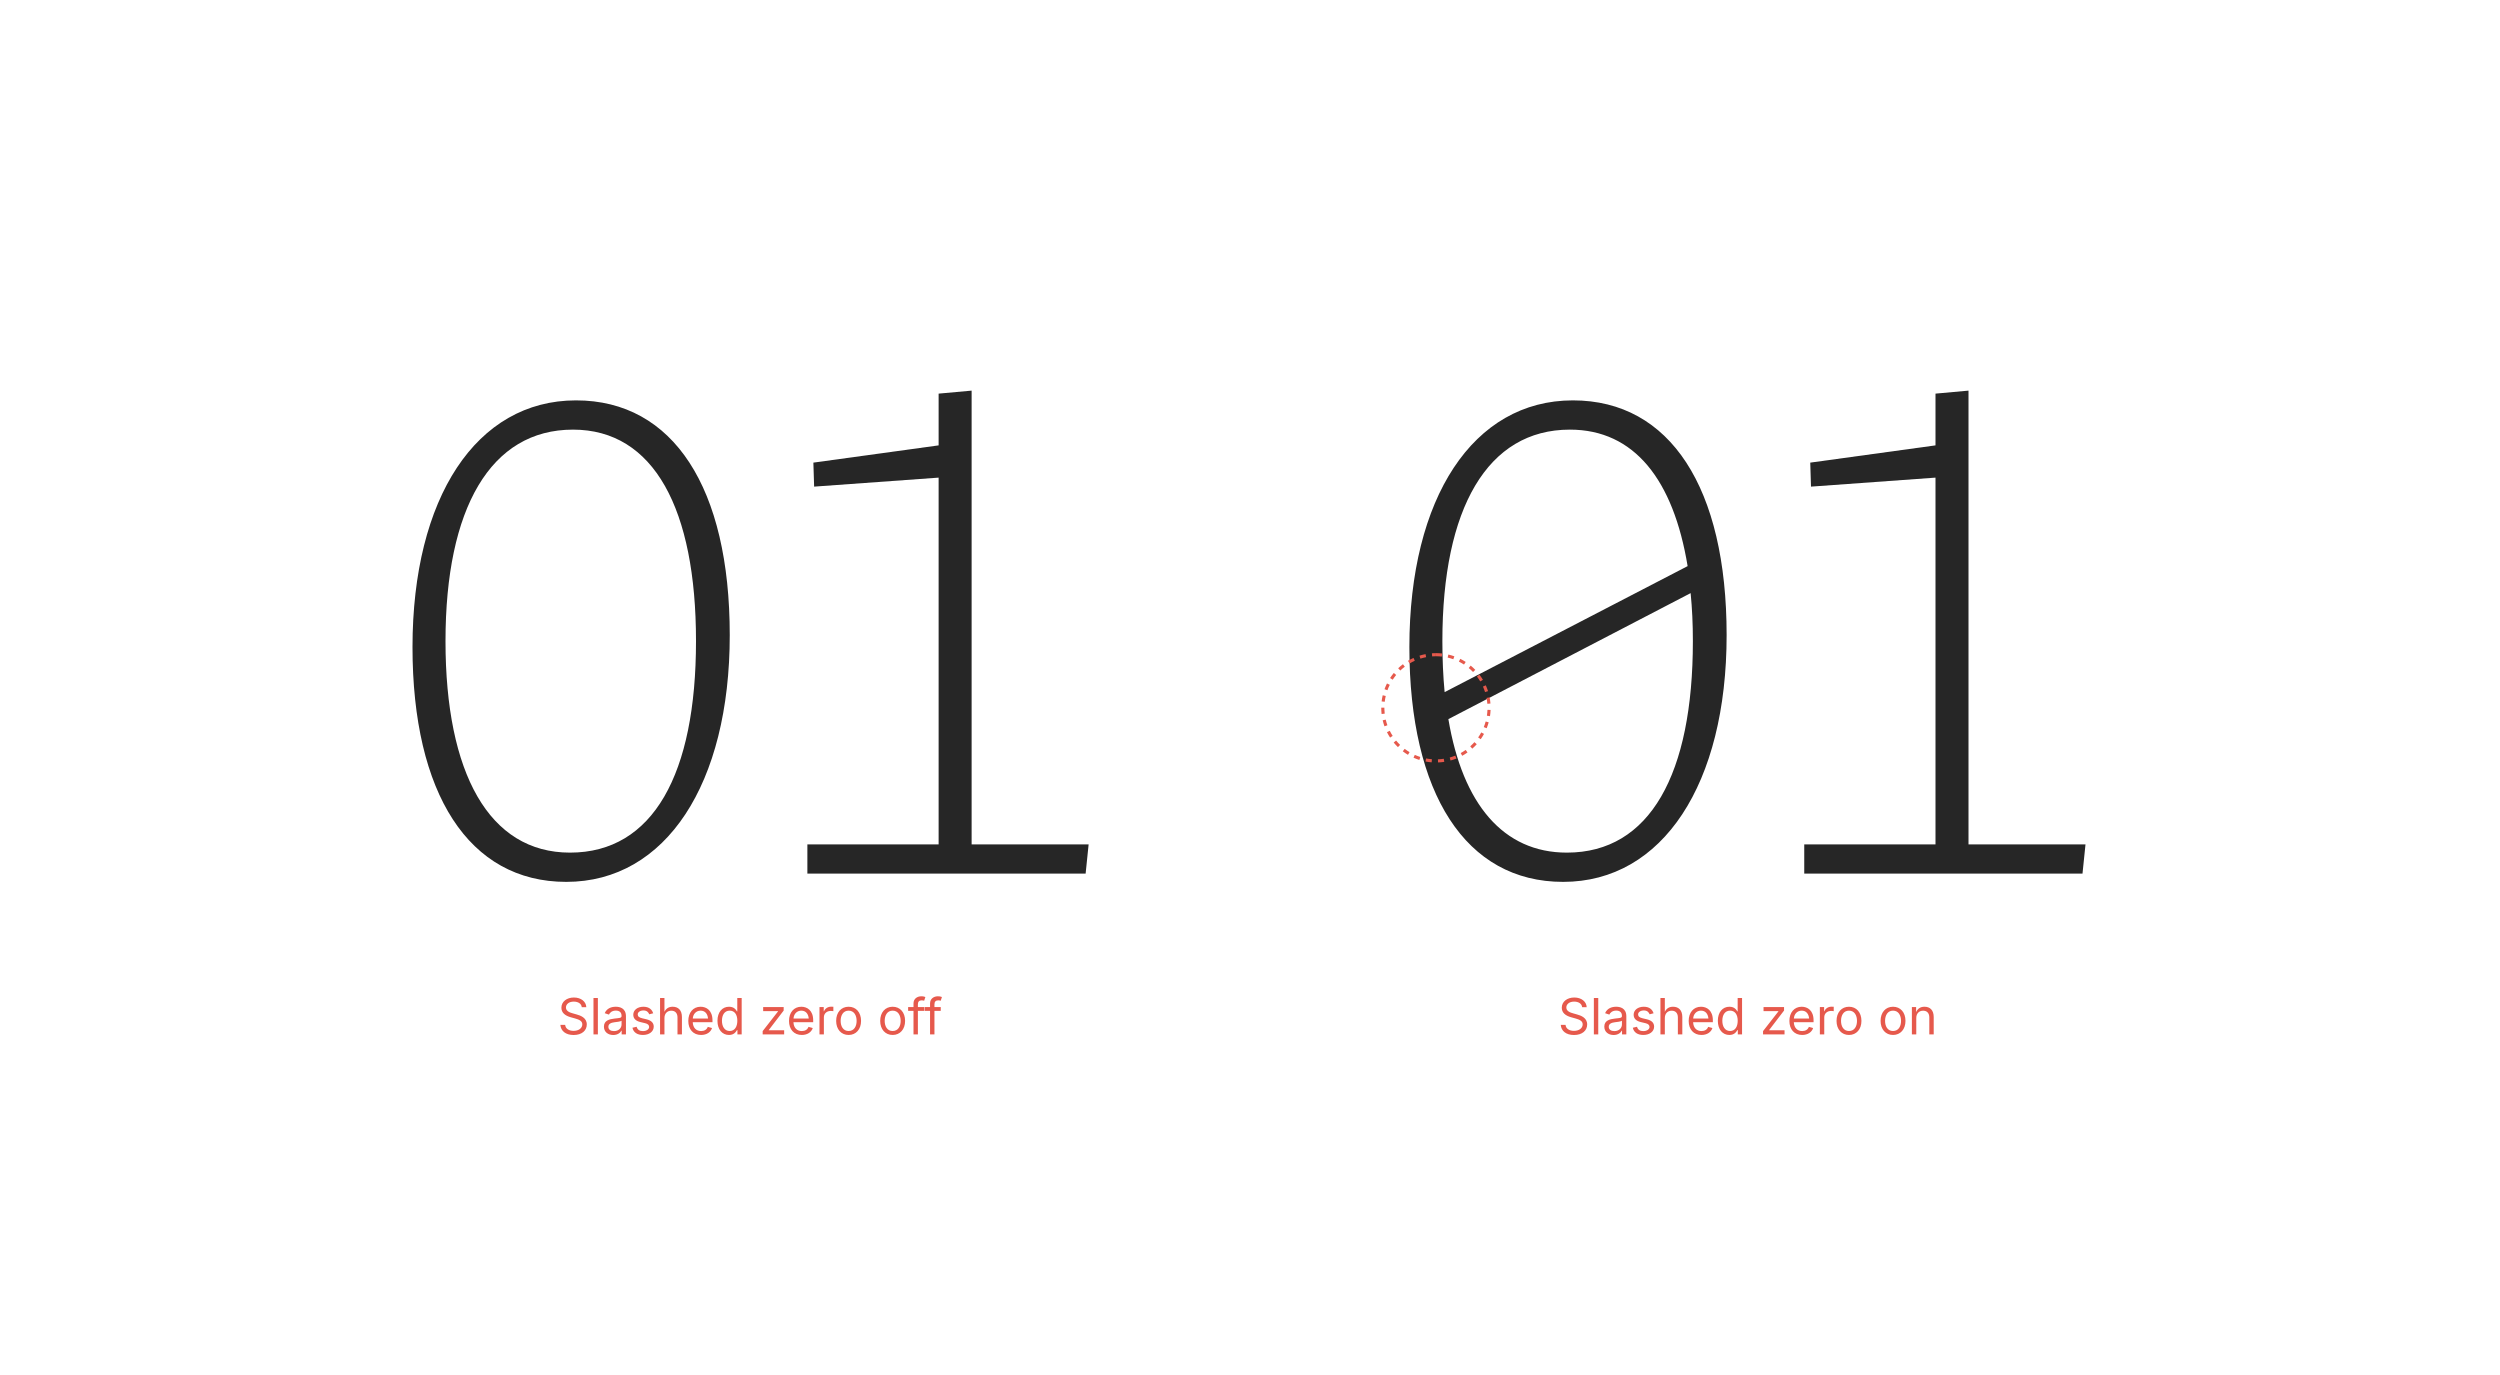
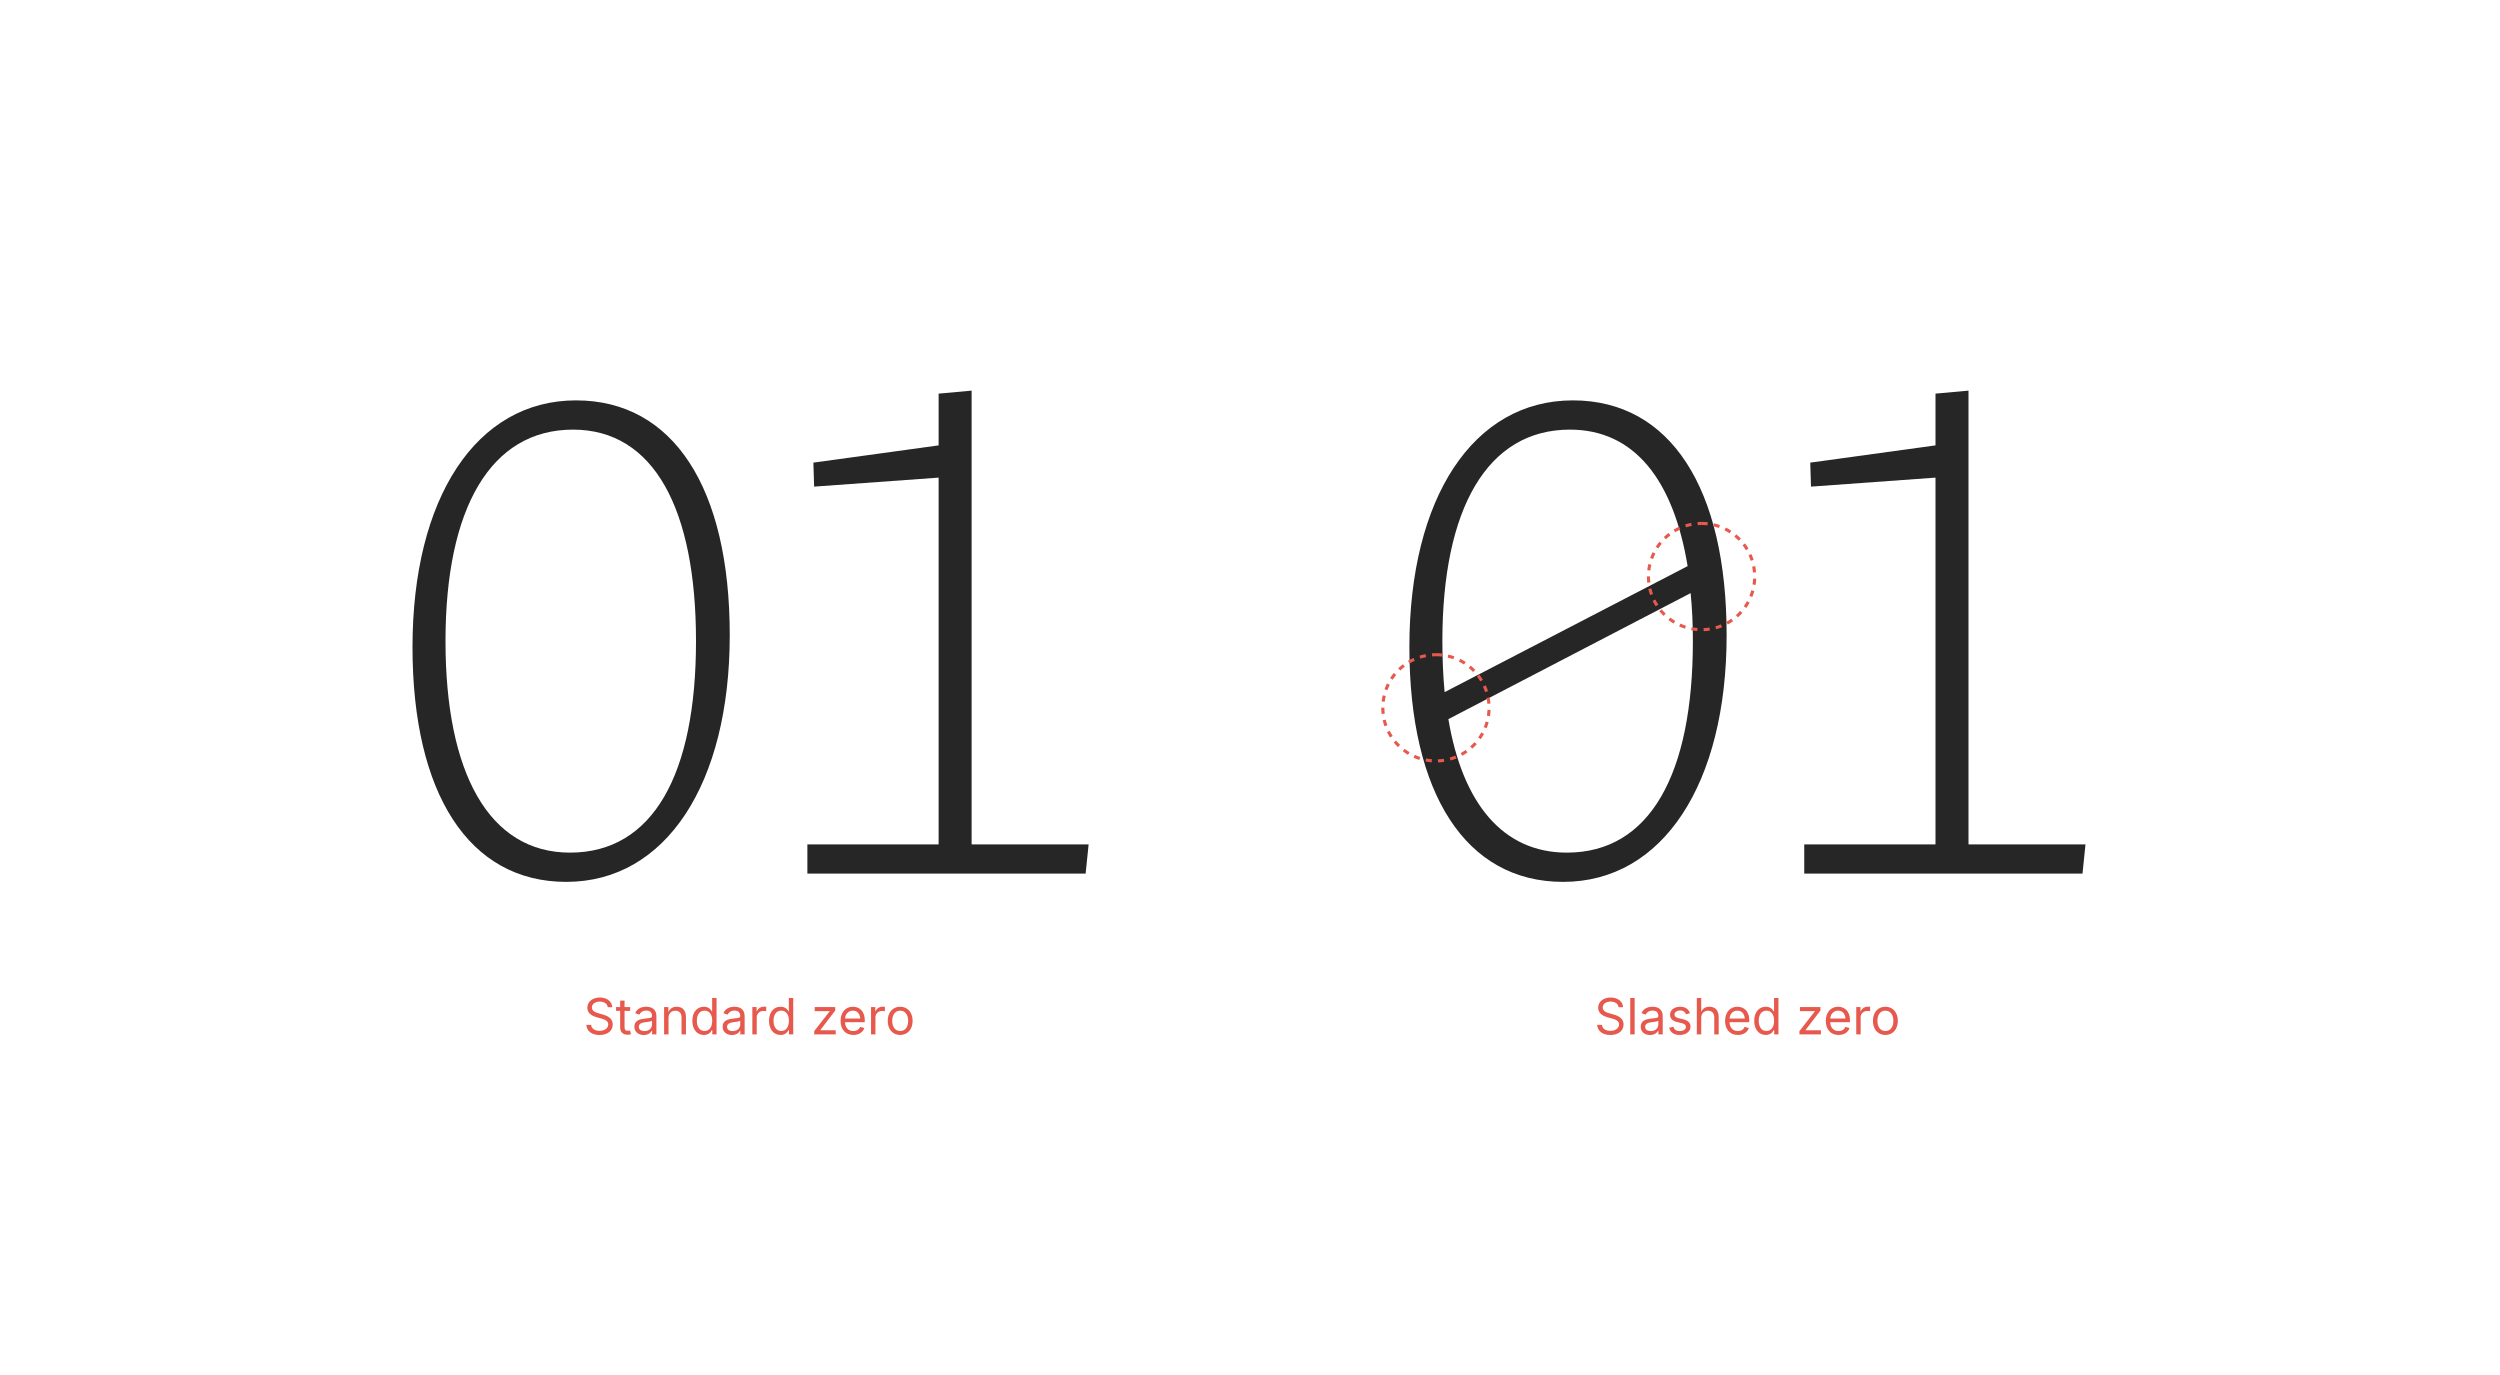
<svg xmlns="http://www.w3.org/2000/svg" height="440" viewBox="0 0 800 440" width="800">
  <g fill="none" fill-rule="evenodd">
    <g fill="#262626" fill-rule="nonzero" transform="translate(451 125)">
      <path d="m49.2 157.2c31.92 0 52.32-31.44 52.32-78.96 0-47.04-18-75.12-49.2-75.12-31.92 0-52.32 31.2-52.32 78.96 0 46.8 18 75.12 49.2 75.12zm-38.64-77.04c0-42.48 14.4-67.68 40.8-67.68 20.64 0 33.12 16.08 37.68 43.68l-77.76 40.32c-.48-5.04-.72-10.56-.72-16.32zm39.84 67.68c-20.4 0-33.36-15.6-37.92-42.72l77.52-40.32c.48 4.8.72 9.84.72 15.36 0 42.48-13.68 67.68-40.32 67.68z" />
      <path d="m215.4 154.56.96-9.36h-37.44v-145.2l-10.56.96v16.56l-40.08 5.52.24 7.68 39.84-2.88v117.36h-42v9.36z" />
    </g>
    <g fill="#262626" fill-rule="nonzero" transform="translate(132 125)">
      <path d="m49.2 157.2c31.92 0 52.32-31.44 52.32-78.96 0-47.04-18-75.12-49.2-75.12-31.92 0-52.32 31.2-52.32 78.96 0 46.8 18 75.12 49.2 75.12zm2.16-144.72c25.92 0 39.36 25.44 39.36 67.68 0 42.48-13.68 67.68-40.32 67.68-25.92 0-39.84-25.44-39.84-67.68 0-42.48 14.4-67.68 40.8-67.68z" />
      <path d="m215.4 154.56.96-9.36h-37.44v-145.2l-10.56.96v16.56l-40.08 5.52.24 7.68 39.84-2.88v117.36h-42v9.36z" />
    </g>
    <g fill="#e6594c">
      <text font-family="SFProText-Regular, SF Pro Text" font-size="16">
-         <tspan x="498.535" y="331">Slashed zero on</tspan>
+         <tspan x="510.18" y="331">Slashed zero</tspan>
      </text>
      <text font-family="SFProText-Regular, SF Pro Text" font-size="16">
-         <tspan x="178.414" y="331">Slashed zero off</tspan>
+         <tspan x="186.719" y="331">Standard zero</tspan>
      </text>
      <path d="m462.167 243.798-.151-.989c-.619.095-1.246.154-1.878.178l.038.999c.674-.026 1.339-.089 1.991-.189zm-5.825-1.1-.19.982c.648.126 1.31.215 1.981.267l.077-.997c-.63-.049-1.253-.133-1.868-.252zm9.727.027-.376-.927c-.582.236-1.178.438-1.785.606l.266.964c.647-.179 1.279-.394 1.894-.643zm-13.333-1.17-.411.912c.605.272 1.229.511 1.869.715l.302-.953c-.6-.191-1.188-.416-1.761-.673zm16.866-.763-.578-.816c-.513.364-1.047.698-1.599 1l.481.877c.587-.322 1.153-.676 1.696-1.061zm-20.103-1.166-.606.795c.529.404 1.082.778 1.656 1.121l.512-.859c-.54-.322-1.062-.675-1.562-1.057zm23.056-1.471-.746-.666c-.419.469-.865.915-1.335 1.333l.665.747c.498-.444.971-.916 1.415-1.413zm-25.803-1.177-.772.635c.424.515.877 1.006 1.356 1.469l.695-.719c-.452-.437-.879-.9-1.279-1.386zm28.13-2.125-.879-.478c-.301.553-.633 1.087-.994 1.602l.818.575c.383-.545.735-1.112 1.055-1.7zm-30.159-1.003-.895.446c.298.599.63 1.178.993 1.735l.838-.545c-.343-.527-.656-1.073-.936-1.636zm31.655-2.708-.965-.264c-.167.607-.368 1.204-.603 1.786l.928.373c.248-.615.462-1.248.64-1.896zm-32.944-.865-.974.227c.153.654.343 1.295.567 1.918l.941-.338c-.212-.591-.391-1.194-.535-1.807zm33.553-3.093-.999-.037c-.024.632-.084 1.259-.179 1.878l.989.151c.1-.653.164-1.317.19-1.991zm-33.987-.732-1-.004v.053c0 .669.038 1.33.111 1.98l.994-.112c-.051-.455-.084-.913-.097-1.373zm33.947-1.32c-.052-.672-.142-1.334-.268-1.982l-.982.19c.119.615.204 1.239.253 1.869zm-34.484-2.648c-.151.644-.267 1.301-.345 1.97l.993.115c.073-.627.182-1.247.325-1.857zm33.708-1.32c-.205-.639-.445-1.263-.719-1.868l-.911.413c.259.572.485 1.16.677 1.759zm-32.341-2.463c-.296.595-.56 1.208-.789 1.839l.94.34c.214-.592.462-1.17.743-1.732zm30.705-1.16c-.343-.574-.718-1.127-1.122-1.656l-.794.608c.382.5.735 1.021 1.058 1.561zm-28.526-2.188c-.424.513-.82 1.051-1.185 1.611l.838.546c.343-.527.716-1.034 1.117-1.519zm26.085-1.003c-.463-.48-.953-.934-1.469-1.358l-.636.772c.485.4.948.828 1.385 1.281zm-23.159-1.802c-.532.403-1.04.837-1.522 1.297l.691.723c.455-.435.934-.843 1.436-1.223zm20.091-.73c-.558-.363-1.138-.694-1.737-.993l-.446.895c.563.28 1.11.593 1.637.936zm-16.699-1.284c-.611.275-1.203.583-1.774.924l.512.859c.54-.322 1.098-.613 1.672-.871zm13.066-.516c-.624-.223-1.264-.412-1.918-.564l-.226.974c.614.143 1.217.32 1.808.531zm-9.22-.701c-.66.127-1.307.291-1.939.49l.3.954c.598-.189 1.208-.343 1.827-.462zm3.327-.316v1c.633 0 1.262.036 1.884.106l.113-.994c-.655-.074-1.321-.113-1.997-.113zm-.024 0c-.424.001-.845.016-1.262.047l.072.997c.395-.029.793-.043 1.192-.044z" fill-rule="nonzero" />
+       <path d="m547.167 201.798-.151-.989c-.619.095-1.246.154-1.878.178l.038.999c.674-.026 1.339-.089 1.991-.189zm-5.825-1.1-.19.982c.648.126 1.31.215 1.981.267l.077-.997c-.63-.049-1.253-.133-1.868-.252zm9.727.027-.376-.927c-.582.236-1.178.438-1.785.606l.266.964c.647-.179 1.279-.394 1.894-.643zm-13.333-1.17-.411.912c.605.272 1.229.511 1.869.715l.302-.953c-.6-.191-1.188-.416-1.761-.673zm16.866-.763-.578-.816c-.513.364-1.047.698-1.599 1l.481.877c.587-.322 1.153-.676 1.696-1.061zm-20.103-1.166-.606.795c.529.404 1.082.778 1.656 1.121l.512-.859c-.54-.322-1.062-.675-1.562-1.057zm23.056-1.471-.746-.666c-.419.469-.865.915-1.335 1.333l.665.747c.498-.444.971-.916 1.415-1.413zm-25.803-1.177-.772.635c.424.515.877 1.006 1.356 1.469l.695-.719c-.452-.437-.879-.9-1.279-1.386zm28.13-2.125-.879-.478c-.301.553-.633 1.087-.994 1.602l.818.575c.383-.545.735-1.112 1.055-1.7zm-30.159-1.003-.895.446c.298.599.63 1.178.993 1.735l.838-.545c-.343-.527-.656-1.073-.936-1.636zm31.655-2.708-.965-.264c-.167.607-.368 1.204-.603 1.786l.928.373c.248-.615.462-1.248.64-1.896zm-32.944-.865-.974.227c.153.654.343 1.295.567 1.918l.941-.338c-.212-.591-.391-1.194-.535-1.807zm33.553-3.093-.999-.037c-.024.632-.084 1.259-.179 1.878l.989.151c.1-.653.164-1.317.19-1.991zm-33.987-.732-1-.004v.053c0 .669.038 1.33.111 1.98l.994-.112c-.051-.455-.084-.913-.097-1.373zm33.947-1.32c-.052-.672-.142-1.334-.268-1.982l-.982.19c.119.615.204 1.239.253 1.869zm-34.484-2.648c-.151.644-.267 1.301-.345 1.97l.993.115c.073-.627.182-1.247.325-1.857zm33.708-1.32c-.205-.639-.445-1.263-.719-1.868l-.911.413c.259.572.485 1.16.677 1.759zm-32.341-2.463c-.296.595-.56 1.208-.789 1.839l.94.34c.214-.592.462-1.17.743-1.732zm30.705-1.16c-.343-.574-.718-1.127-1.122-1.656l-.794.608c.382.5.735 1.021 1.058 1.561zm-28.526-2.188c-.424.513-.82 1.051-1.185 1.611l.838.546c.343-.527.716-1.034 1.117-1.519zm26.085-1.003c-.463-.48-.953-.934-1.469-1.358l-.636.772c.485.4.948.828 1.385 1.281zm-23.159-1.802c-.532.403-1.04.837-1.522 1.297l.691.723c.455-.435.934-.843 1.436-1.223zm20.091-.73c-.558-.363-1.138-.694-1.737-.993l-.446.895c.563.28 1.11.593 1.637.936zm-16.699-1.284c-.611.275-1.203.583-1.774.924l.512.859c.54-.322 1.098-.613 1.672-.871zm13.066-.516c-.624-.223-1.264-.412-1.918-.564l-.226.974c.614.143 1.217.32 1.808.531zm-9.22-.701c-.66.127-1.307.291-1.939.49l.3.954c.598-.189 1.208-.343 1.827-.462zm3.327-.316v1c.633 0 1.262.036 1.884.106l.113-.994c-.655-.074-1.321-.113-1.997-.113zm-.024 0c-.424.001-.845.016-1.262.047l.072.997c.395-.029.793-.043 1.192-.044z" fill-rule="nonzero" />
    </g>
  </g>
</svg>
